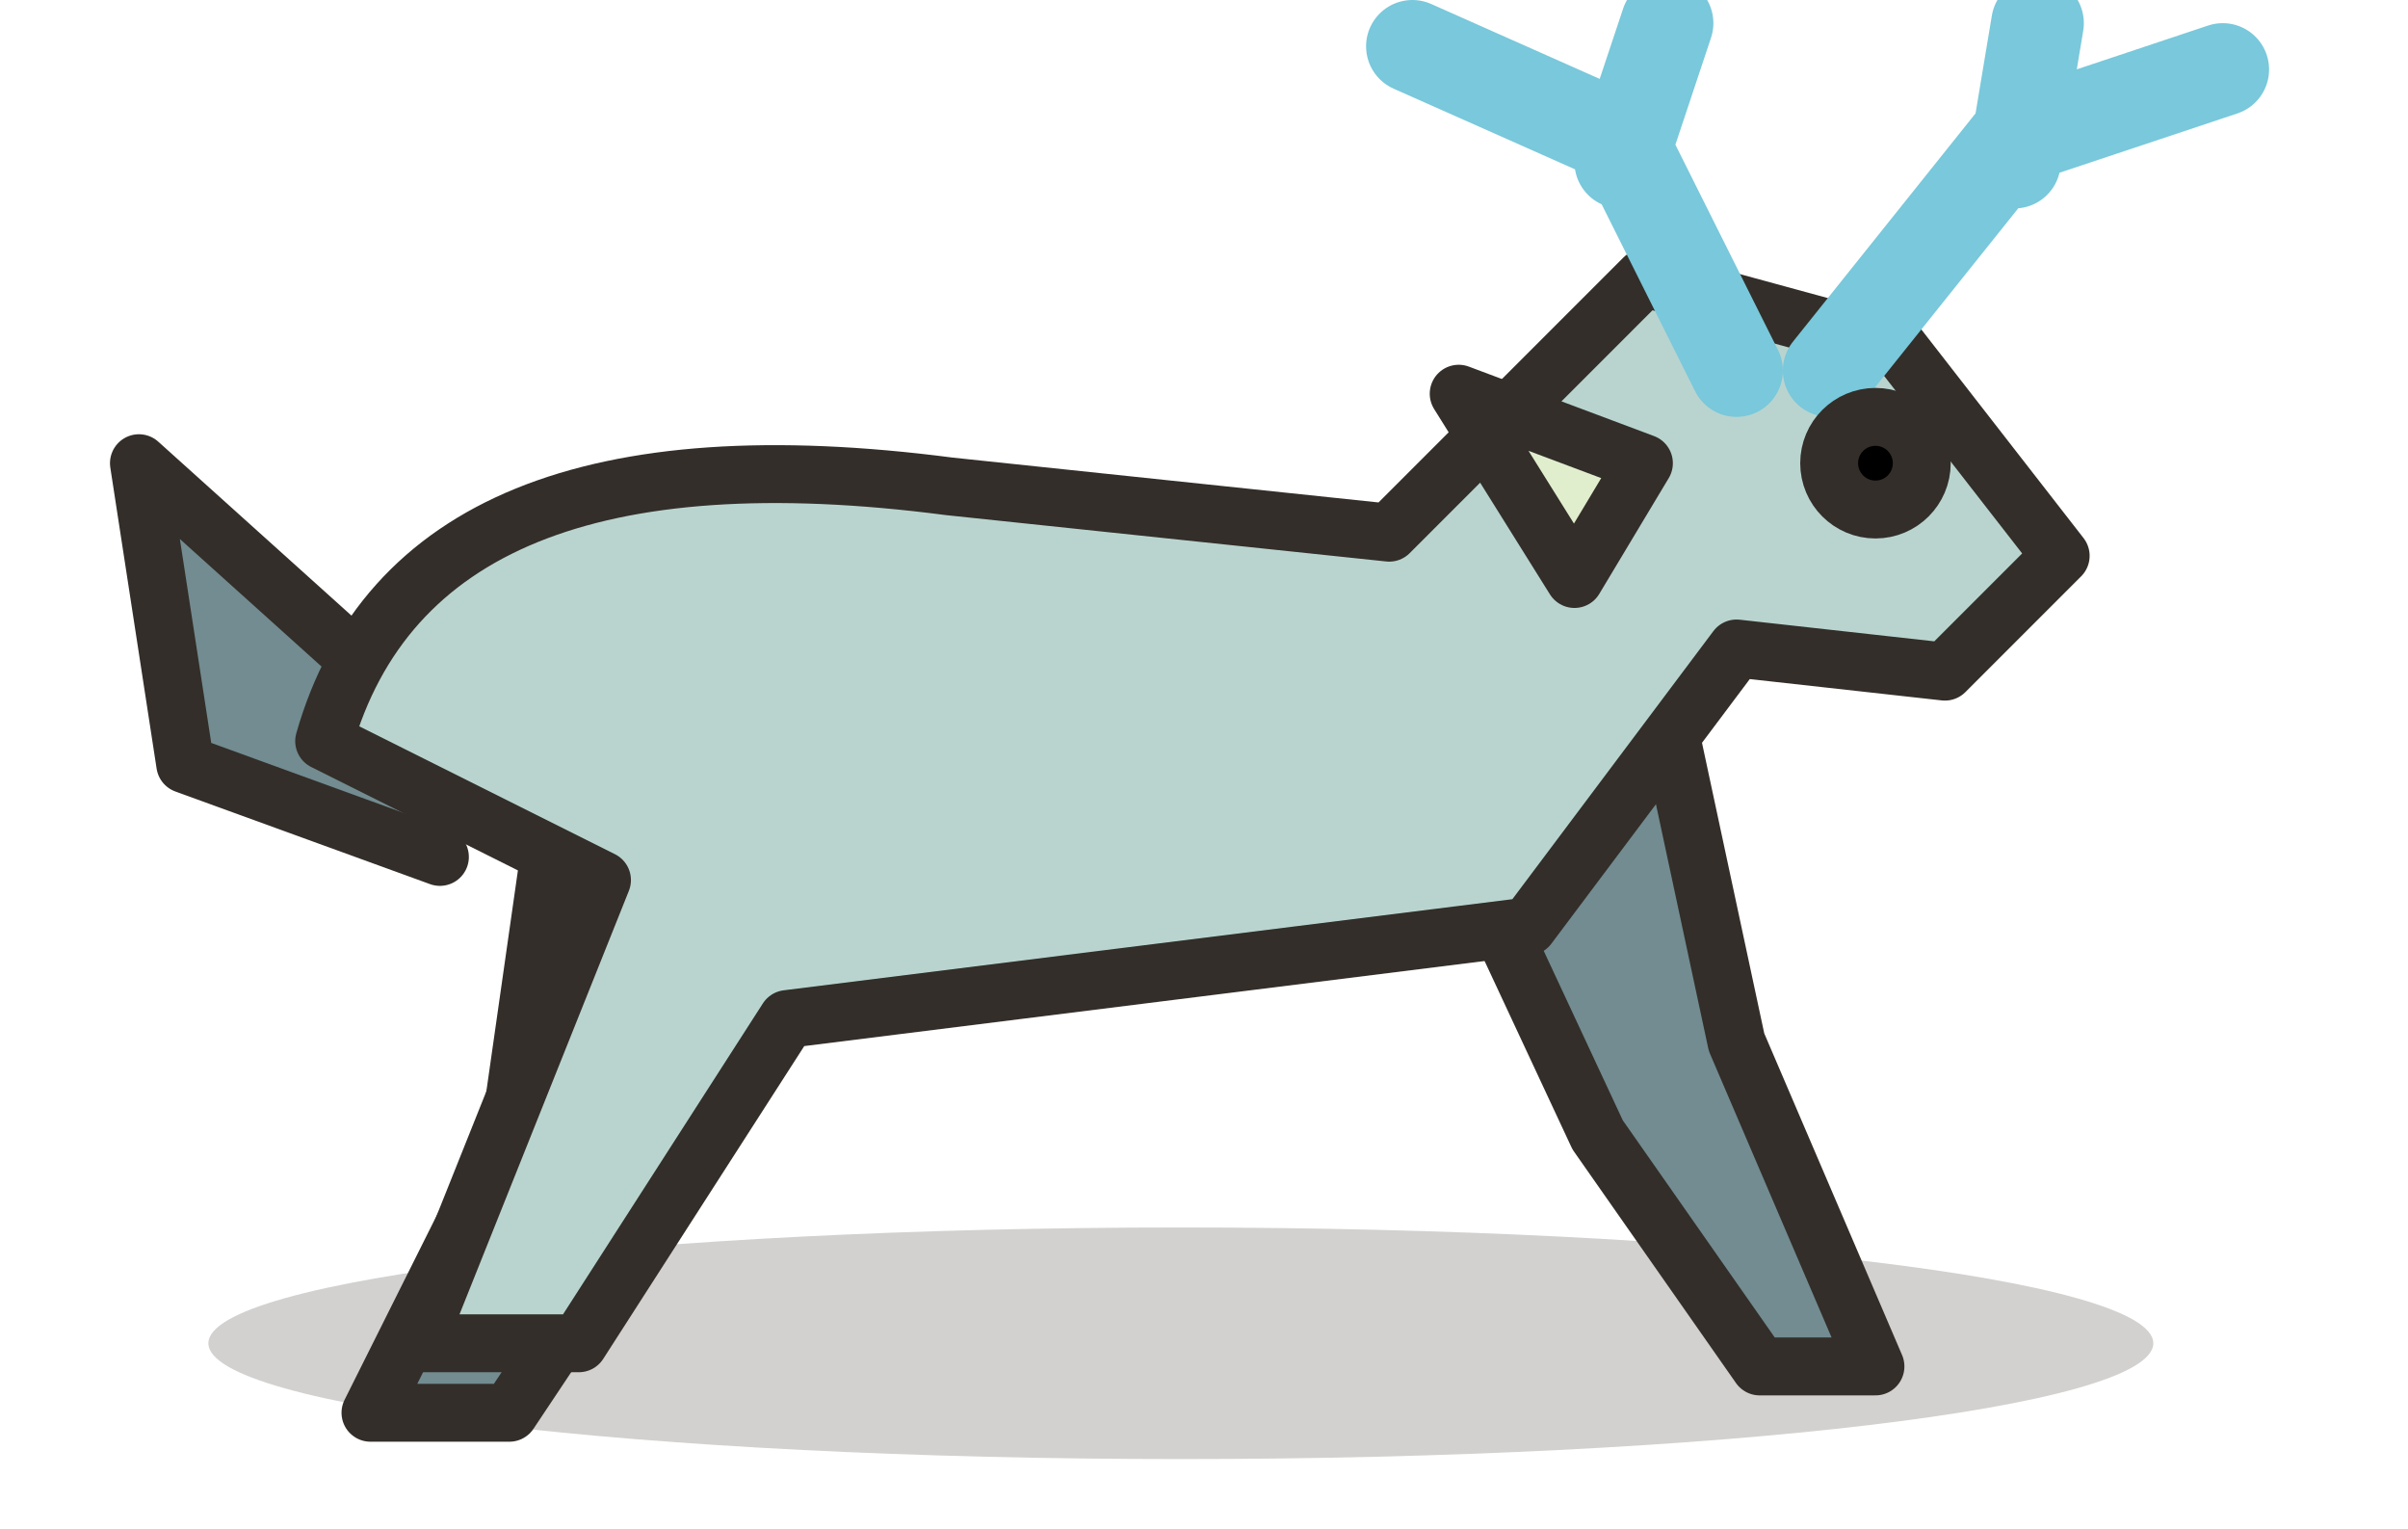
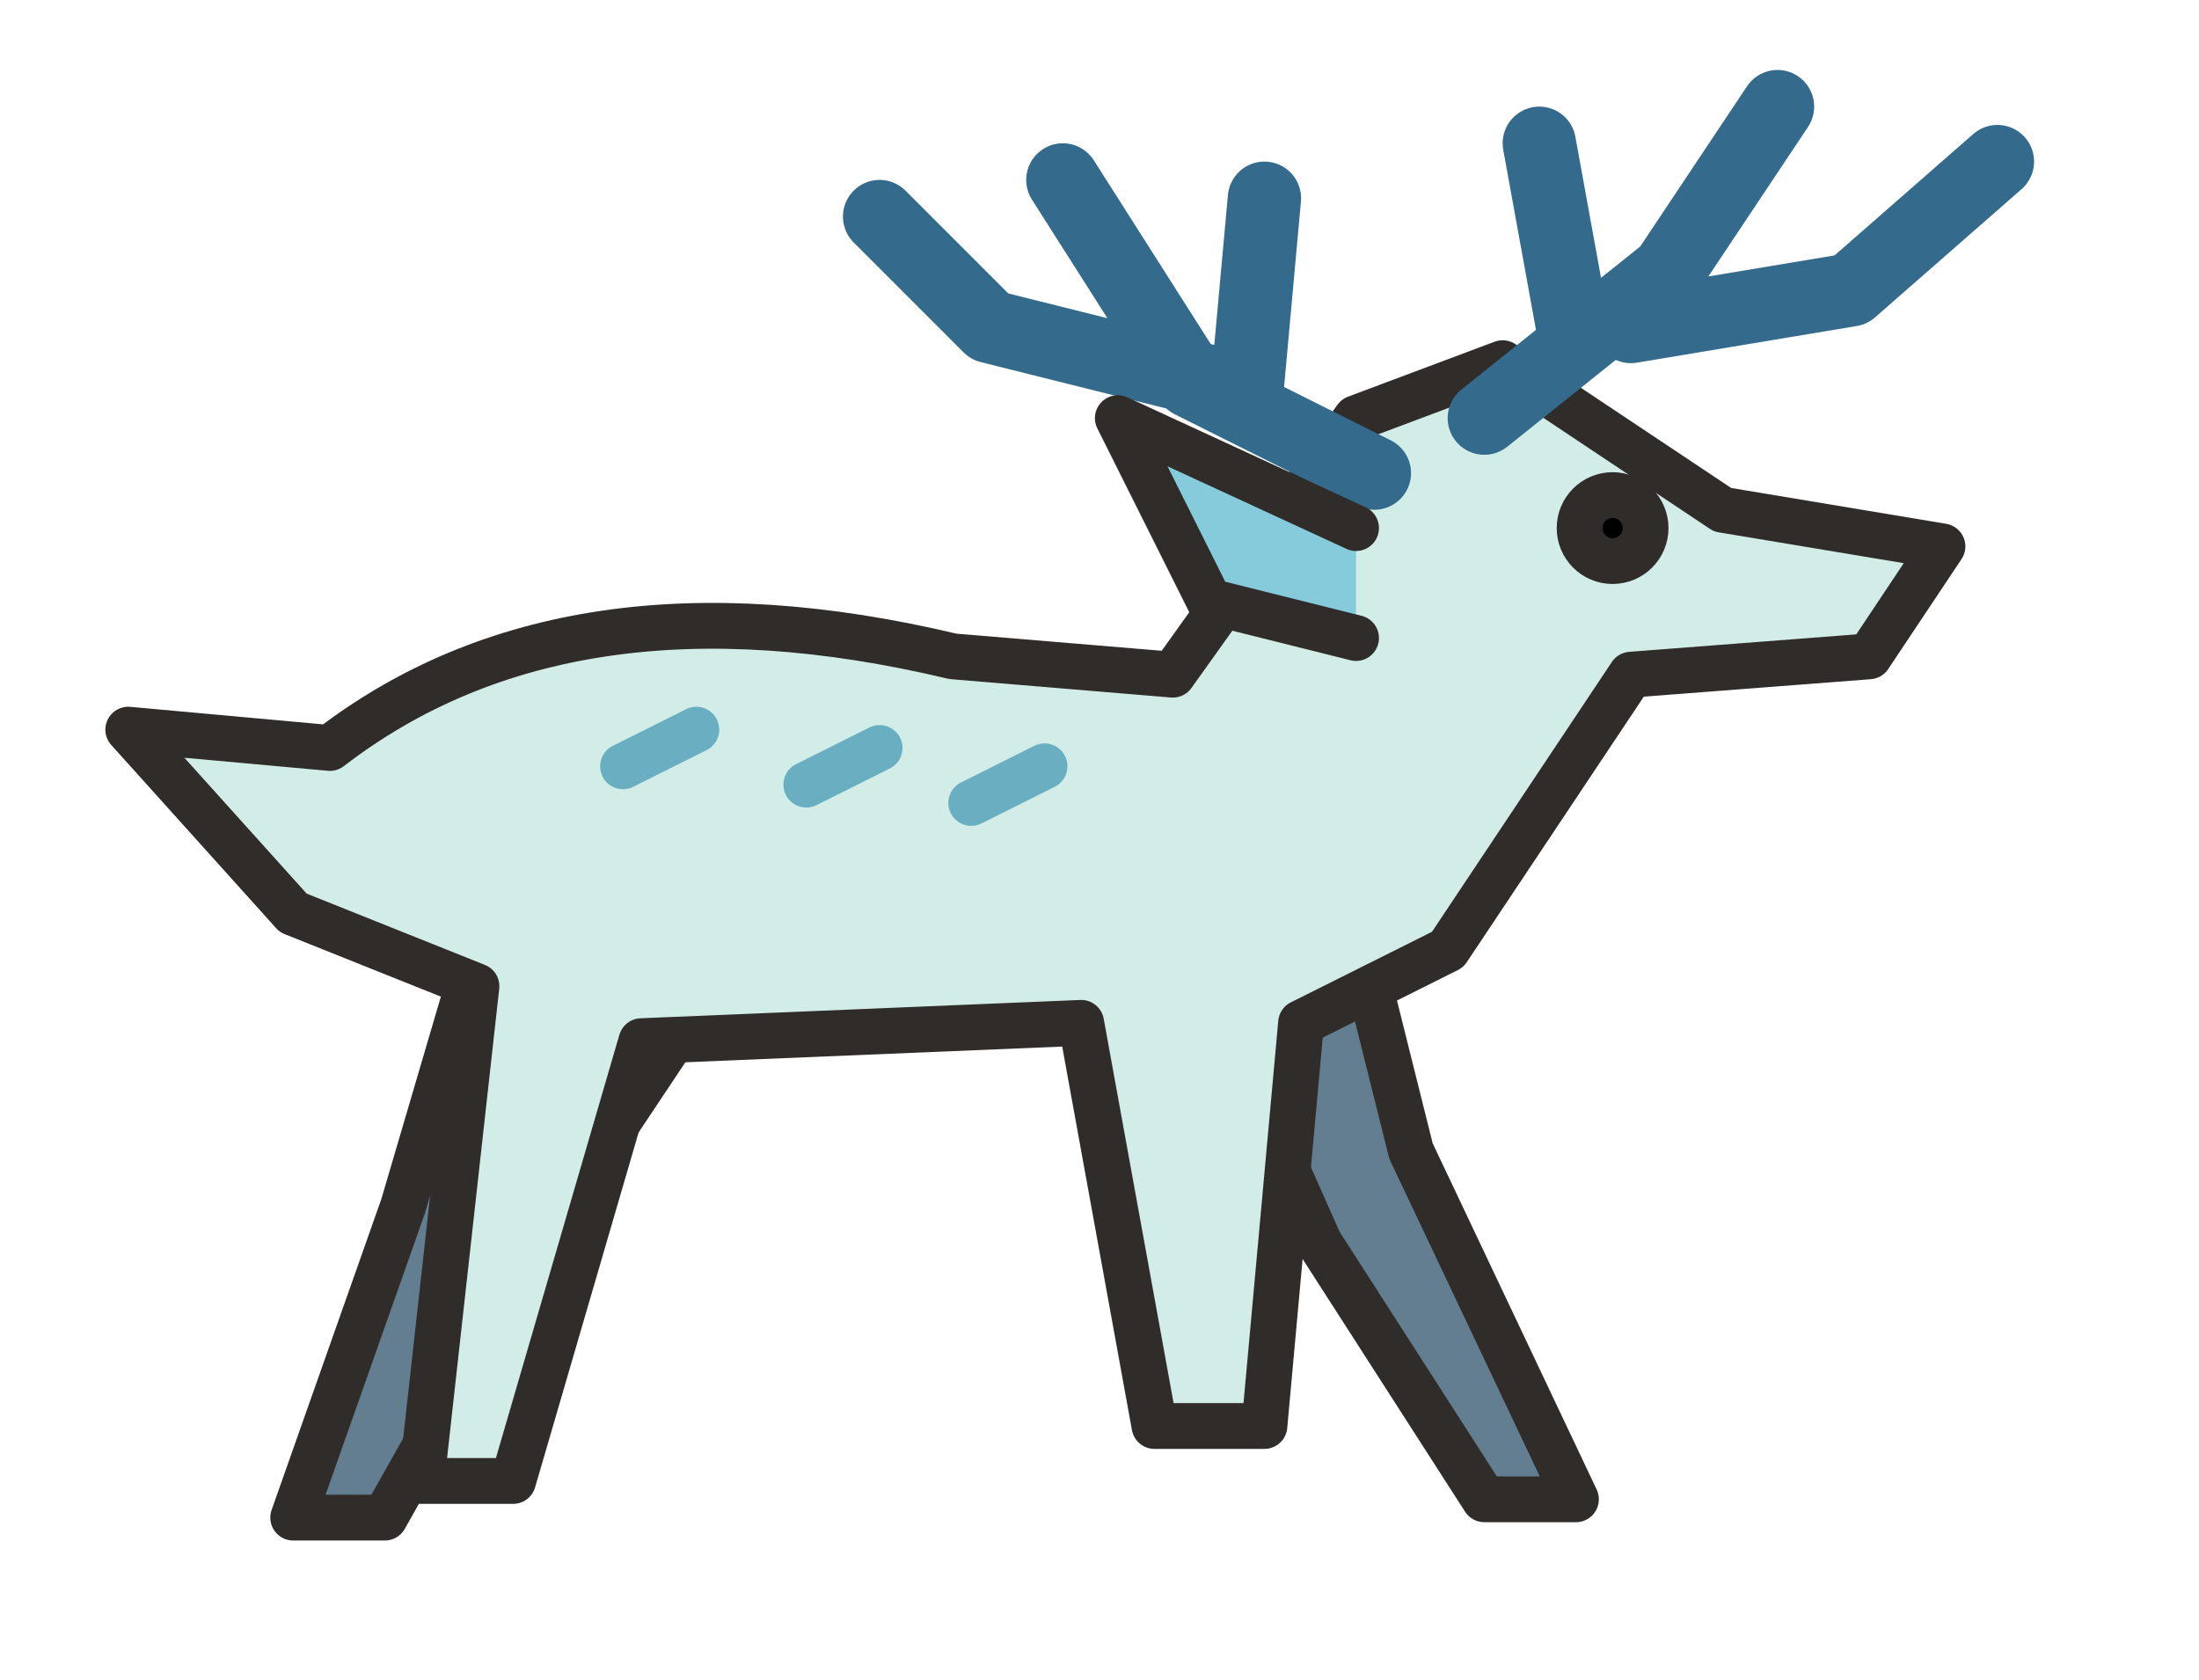
- <svg xmlns="http://www.w3.org/2000/svg" width="104" height="66" viewBox="0 0 104 66">
-   <ellipse cx="51" cy="58" rx="42" ry="5" fill="#332d26" opacity=".22" />
-   <g stroke="#332e29" stroke-width="2.5" stroke-linejoin="round" stroke-linecap="round">
-     <path d="m16 29-10-9 2 13 11 4m5-2-2 14-6 12h6l8-12 5-12m27-3 7 15 7 10h5l-6-14-3-14" fill="#728c91" />
-     <path d="M14 32q4-14 27-11l19 2 11-11 11 3 7 9-5 5-9-1-9 12-32 4-9 14h-7l8-20Z" fill="#b9d4cf" />
-     <path d="m75 16-5-10-9-4m9 5 2-6m7 15 8-10 9-3m-9 4 1-6" fill="none" stroke="#79c8db" stroke-width="4" />
-     <path d="m63 17 8 3-3 5Z" fill="#e0eece" />
-     <circle cx="81" cy="20" r="2" />
+ <svg xmlns="http://www.w3.org/2000/svg" width="110" height="84" viewBox="0 0 120 80">
+   <g stroke="#302c29" stroke-width="2.5" stroke-linecap="round" stroke-linejoin="round">
+     <path d="m27 43-5 17-6 17h5l9-16 8-12m26-5 8 18 9 14h5l-9-19-4-16" fill="#637d91" />
+     <path d="m16 44-9-10 11 1q13-10 34-5l12 1 10-14 8-3 12 8 12 2-4 6-13 1-10 15-8 4-2 22h-6l-4-22-24 1-7 24h-5l3-27Z" fill="#d2ede8" />
+     <path d="m75 20-10-5-7-11m8 11-12-3-6-6m20 10 1-11m12 12 10-8 6-9m-8 12 12-2 8-7m-23 10-2-11" fill="none" stroke="#346a8c" stroke-width="4" />
+     <path d="m74 23-13-6 5 10 8 2" fill="#86cbdb" />
+     <path d="m34 36 4-2m6 3 4-2m5 3 4-2" stroke="#6aaec1" />
+     <circle cx="88" cy="23" r="1.8" />
  </g>
</svg>
